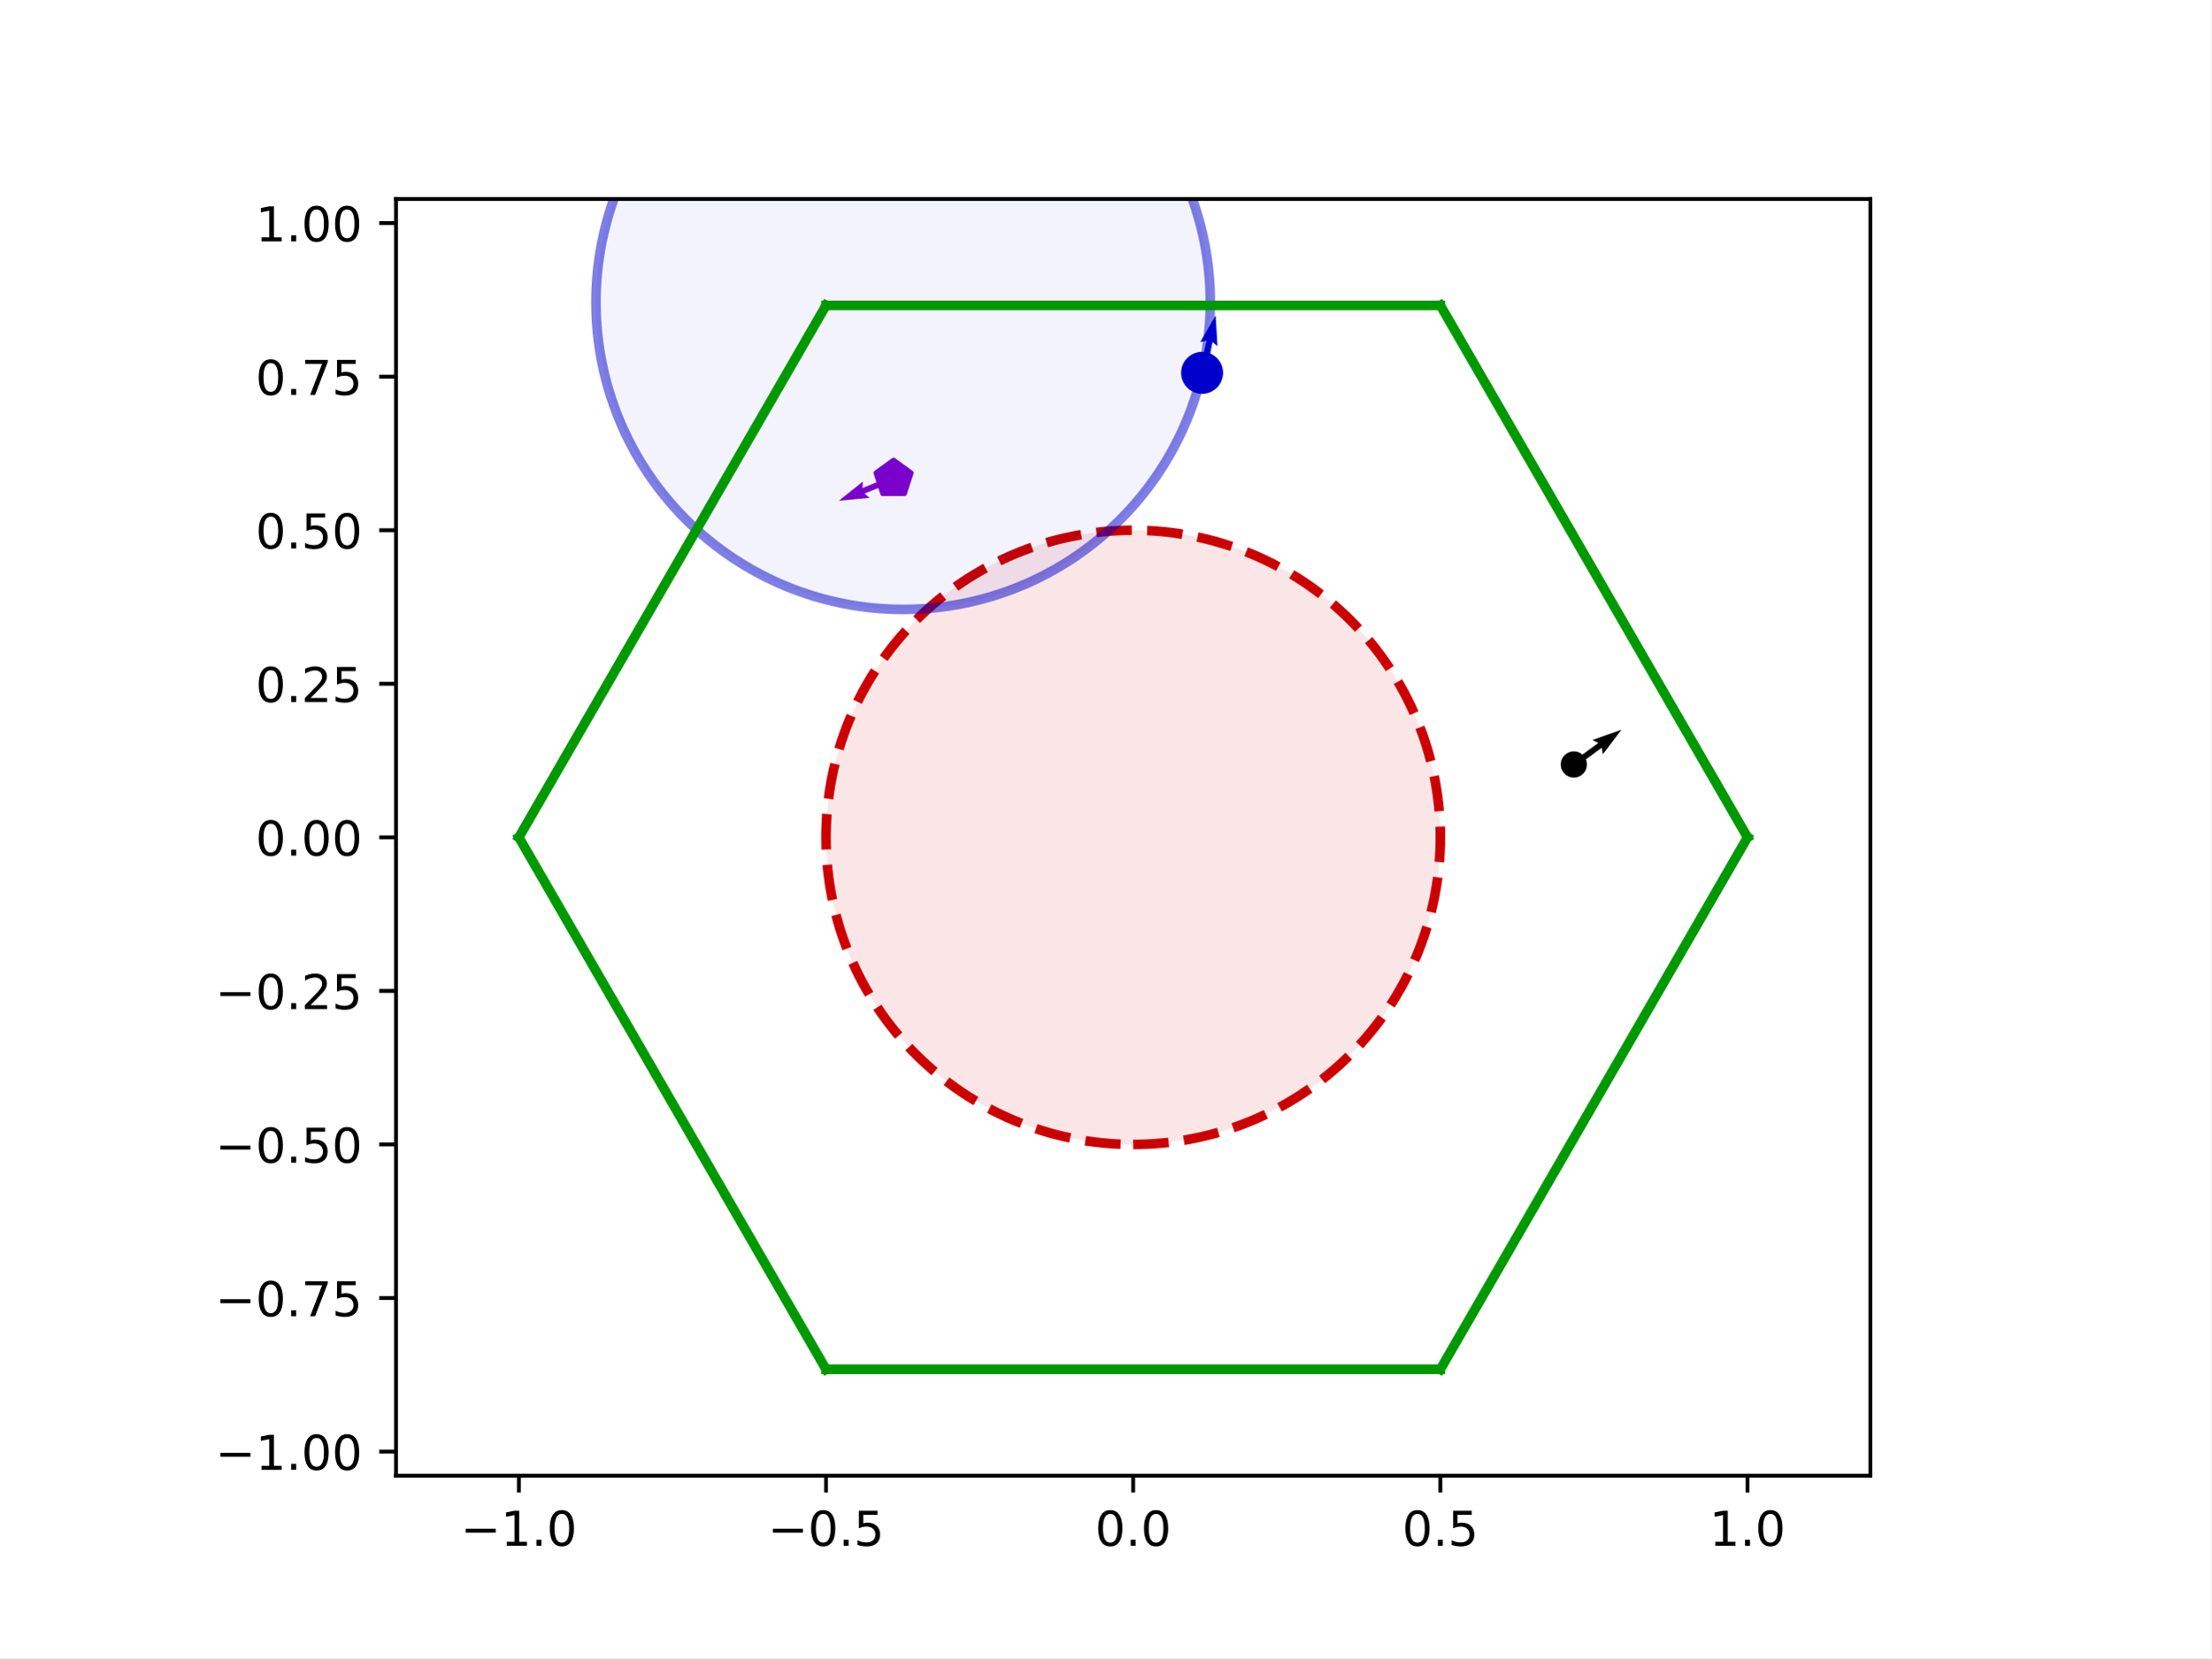
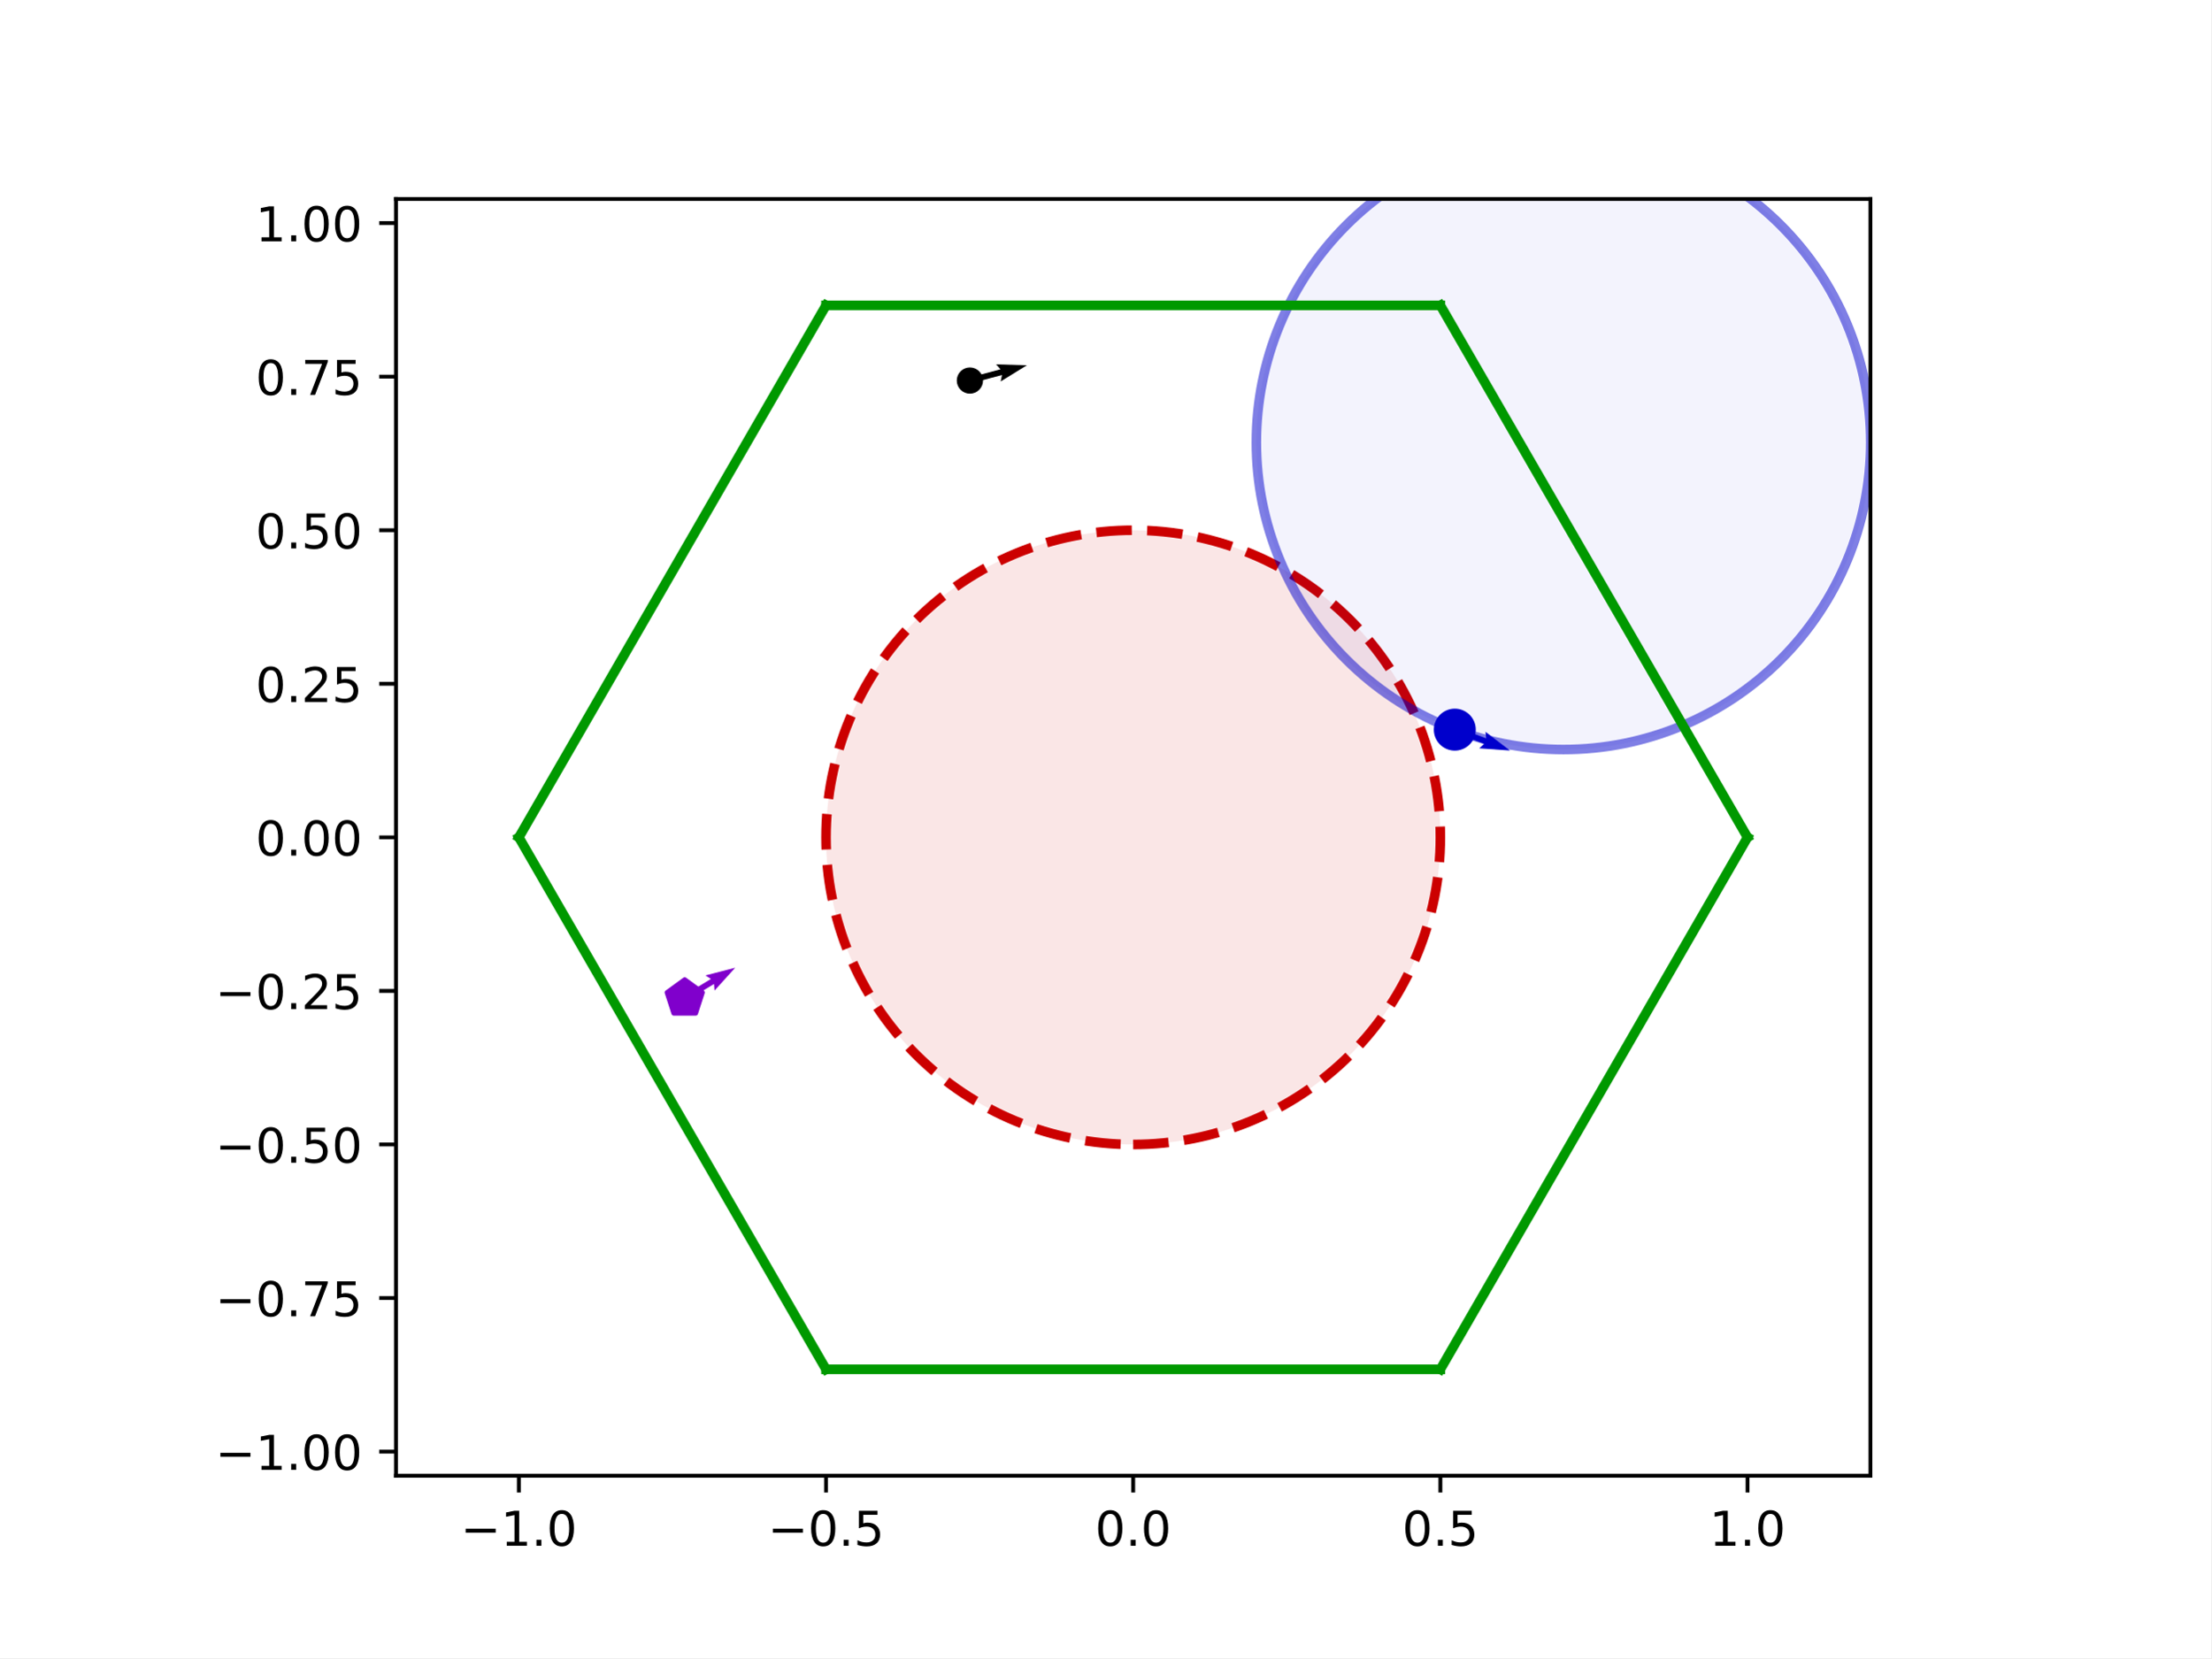
<svg xmlns="http://www.w3.org/2000/svg" xmlns:xlink="http://www.w3.org/1999/xlink" height="345.6pt" version="1.1" viewBox="0 0 460.8 345.6" width="460.8pt">
  <defs>
    <style type="text/css">
*{stroke-linecap:butt;stroke-linejoin:round;}
  </style>
  </defs>
  <g id="figure_1">
    <g id="patch_1">
      <path d="M 0 345.6  L 460.8 345.6  L 460.8 0  L 0 0  z " style="fill:#ffffff;" />
    </g>
    <g id="axes_1">
      <g id="patch_2">
        <path d="M 82.52 307.584  L 389.8 307.584  L 389.8 41.472  L 82.52 41.472  z " style="fill:#ffffff;" />
      </g>
      <g id="PathCollection_1">
        <defs>
-           <path d="M 0 2.236  C 0.593 2.236 1.162 2 1.581 1.581  C 2 1.162 2.236 0.593 2.236 0  C 2.236 -0.593 2 -1.162 1.581 -1.581  C 1.162 -2 0.593 -2.236 0 -2.236  C -0.593 -2.236 -1.162 -2 -1.581 -1.581  C -2 -1.162 -2.236 -0.593 -2.236 0  C -2.236 0.593 -2 1.162 -1.581 1.581  C -1.162 2 -0.593 2.236 0 2.236  z " id="mdcaafba392" style="stroke:#000000;" />
+           <path d="M 0 2.236  C 0.593 2.236 1.162 2 1.581 1.581  C 2 1.162 2.236 0.593 2.236 0  C 2.236 -0.593 2 -1.162 1.581 -1.581  C 1.162 -2 0.593 -2.236 0 -2.236  C -0.593 -2.236 -1.162 -2 -1.581 -1.581  C -2 -1.162 -2.236 -0.593 -2.236 0  C -2.236 0.593 -2 1.162 -1.581 1.581  C -1.162 2 -0.593 2.236 0 2.236  z " id="m8da840a98b" style="stroke:#000000;" />
        </defs>
-         <g clip-path="url(#pad23847725)">
-           <use style="stroke:#000000;" x="327.994" xlink:href="#mdcaafba392" y="159.34" />
+         <g clip-path="url(#p59634c4b64)">
+           <use style="stroke:#000000;" x="202.129" xlink:href="#m8da840a98b" y="79.315" />
        </g>
      </g>
      <g id="Quiver_1">
-         <path clip-path="url(#pad23847725)" d="M 327.632 158.843  L 333.092 154.858  L 331.871 154.228  L 337.922 152.094  L 334.045 157.206  L 333.817 155.851  L 328.356 159.836  L 327.632 158.843  " />
+         <path clip-path="url(#p59634c4b64)" d="M 201.97 78.721  L 208.499 76.969  L 207.587 75.941  L 214 76.13  L 208.542 79.503  L 208.818 78.156  L 202.288 79.908  L 201.97 78.721  " />
      </g>
      <g id="PathCollection_2">
        <defs>
-           <path d="M 0 -3.873  L -3.683 -1.197  L -2.276 3.133  L 2.276 3.133  L 3.683 -1.197  z " id="m78eaa08131" style="stroke:#8000cc;" />
+           <path d="M 0 -3.873  L -3.683 -1.197  L -2.276 3.133  L 2.276 3.133  L 3.683 -1.197  z " id="m246cb3f397" style="stroke:#8000cc;" />
        </defs>
-         <g clip-path="url(#pad23847725)">
-           <use style="fill:#8000cc;stroke:#8000cc;" x="186.221" xlink:href="#m78eaa08131" y="99.759" />
+         <g clip-path="url(#p59634c4b64)">
+           <use style="fill:#8000cc;stroke:#8000cc;" x="142.694" xlink:href="#m246cb3f397" y="208.068" />
        </g>
      </g>
      <g id="Quiver_2">
-         <path clip-path="url(#pad23847725)" d="M 186.451 100.329  L 180.182 102.858  L 181.212 103.768  L 174.823 104.358  L 179.832 100.348  L 179.722 101.718  L 185.991 99.189  L 186.451 100.329  " style="fill:#8000cc;" />
+         <path clip-path="url(#p59634c4b64)" d="M 142.376 207.542  L 148.16 204.044  L 146.998 203.31  L 153.211 201.707  L 148.907 206.465  L 148.796 205.096  L 143.012 208.594  L 142.376 207.542  " style="fill:#8000cc;" />
      </g>
      <g id="PathCollection_3">
        <defs>
-           <path d="M 0 3.873  C 1.027 3.873 2.012 3.465 2.739 2.739  C 3.465 2.012 3.873 1.027 3.873 0  C 3.873 -1.027 3.465 -2.012 2.739 -2.739  C 2.012 -3.465 1.027 -3.873 0 -3.873  C -1.027 -3.873 -2.012 -3.465 -2.739 -2.739  C -3.465 -2.012 -3.873 -1.027 -3.873 0  C -3.873 1.027 -3.465 2.012 -2.739 2.739  C -2.012 3.465 -1.027 3.873 0 3.873  z " id="mf7f64021e8" style="stroke:#0000cc;" />
+           <path d="M 0 3.873  C 1.027 3.873 2.012 3.465 2.739 2.739  C 3.465 2.012 3.873 1.027 3.873 0  C 3.873 -1.027 3.465 -2.012 2.739 -2.739  C 2.012 -3.465 1.027 -3.873 0 -3.873  C -1.027 -3.873 -2.012 -3.465 -2.739 -2.739  C -3.465 -2.012 -3.873 -1.027 -3.873 0  C -3.873 1.027 -3.465 2.012 -2.739 2.739  C -2.012 3.465 -1.027 3.873 0 3.873  z " id="m2cb24453e6" style="stroke:#0000cc;" />
        </defs>
-         <g clip-path="url(#pad23847725)">
-           <use style="fill:#0000cc;stroke:#0000cc;" x="250.517" xlink:href="#mf7f64021e8" y="77.707" />
+         <g clip-path="url(#p59634c4b64)">
+           <use style="fill:#0000cc;stroke:#0000cc;" x="303.185" xlink:href="#m2cb24453e6" y="152.078" />
        </g>
      </g>
      <g id="Quiver_3">
-         <path clip-path="url(#pad23847725)" d="M 249.919 77.566  L 251.471 70.986  L 250.134 71.302  L 253.34 65.744  L 253.723 72.149  L 252.668 71.269  L 251.115 77.848  L 249.919 77.566  " style="fill:#0000cc;" />
+         <path clip-path="url(#p59634c4b64)" d="M 303.403 151.504  L 309.725 153.896  L 309.586 152.529  L 314.681 156.429  L 308.281 155.978  L 309.29 155.046  L 302.968 152.653  L 303.403 151.504  " style="fill:#0000cc;" />
      </g>
      <g id="patch_3">
-         <path clip-path="url(#pad23847725)" d="M 236.16 238.545  C 253.137 238.545 269.422 231.799 281.427 219.795  C 293.431 207.79 300.177 191.505 300.177 174.528  C 300.177 157.551 293.431 141.266 281.427 129.261  C 269.422 117.257 253.137 110.511 236.16 110.511  C 219.183 110.511 202.898 117.257 190.893 129.261  C 178.889 141.266 172.143 157.551 172.143 174.528  C 172.143 191.505 178.889 207.79 190.893 219.795  C 202.898 231.799 219.183 238.545 236.16 238.545  z " style="fill:#cc0000;fill-opacity:0.1;stroke:#cc0000;stroke-dasharray:7.4,3.2;stroke-dashoffset:0;stroke-linejoin:miter;stroke-width:2;" />
+         <path clip-path="url(#p59634c4b64)" d="M 236.16 238.545  C 253.137 238.545 269.422 231.799 281.427 219.795  C 293.431 207.79 300.177 191.505 300.177 174.528  C 300.177 157.551 293.431 141.266 281.427 129.261  C 269.422 117.257 253.137 110.511 236.16 110.511  C 219.183 110.511 202.898 117.257 190.893 129.261  C 178.889 141.266 172.143 157.551 172.143 174.528  C 172.143 191.505 178.889 207.79 190.893 219.795  C 202.898 231.799 219.183 238.545 236.16 238.545  z " style="fill:#cc0000;fill-opacity:0.1;stroke:#cc0000;stroke-dasharray:7.4,3.2;stroke-dashoffset:0;stroke-linejoin:miter;stroke-width:2;" />
      </g>
      <g id="patch_4">
-         <path clip-path="url(#pad23847725)" d="M 188.212 127.022  C 205.189 127.022 221.473 120.276 233.478 108.272  C 245.483 96.267 252.228 79.982 252.228 63.005  C 252.228 46.028 245.483 29.743 233.478 17.738  C 221.473 5.734 205.189 -1.012 188.212 -1.012  C 171.234 -1.012 154.95 5.734 142.945 17.738  C 130.94 29.743 124.195 46.028 124.195 63.005  C 124.195 79.982 130.94 96.267 142.945 108.272  C 154.95 120.276 171.234 127.022 188.212 127.022  z " style="fill:#0000cc;fill-opacity:0.05;stroke:#0000cc;stroke-linejoin:miter;stroke-opacity:0.5;stroke-width:2;" />
+         <path clip-path="url(#p59634c4b64)" d="M 325.844 156.222  C 342.821 156.222 359.105 149.477 371.11 137.472  C 383.115 125.467 389.86 109.183 389.86 92.206  C 389.86 75.228 383.115 58.944 371.11 46.939  C 359.105 34.934 342.821 28.189 325.844 28.189  C 308.866 28.189 292.582 34.934 280.577 46.939  C 268.572 58.944 261.827 75.228 261.827 92.206  C 261.827 109.183 268.572 125.467 280.577 137.472  C 292.582 149.477 308.866 156.222 325.844 156.222  z " style="fill:#0000cc;fill-opacity:0.05;stroke:#0000cc;stroke-linejoin:miter;stroke-opacity:0.5;stroke-width:2;" />
      </g>
      <g id="matplotlib.axis_1">
        <g id="xtick_1">
          <g id="line2d_1">
            <defs>
-               <path d="M 0 0  L 0 3.5  " id="ma175f74f9e" style="stroke:#000000;stroke-width:0.8;" />
-             </defs>
-             <g>
-               <use style="stroke:#000000;stroke-width:0.8;" x="108.127" xlink:href="#ma175f74f9e" y="307.584" />
+               <path d="M 0 0  L 0 3.5  " id="m53e94eea2b" style="stroke:#000000;stroke-width:0.8;" />
+             </defs>
+             <g>
+               <use style="stroke:#000000;stroke-width:0.8;" x="108.127" xlink:href="#m53e94eea2b" y="307.584" />
            </g>
          </g>
          <g id="text_1">
            <defs>
              <path d="M 10.594 35.5  L 73.188 35.5  L 73.188 27.203  L 10.594 27.203  z " id="DejaVuSans-8722" />
              <path d="M 12.406 8.297  L 28.516 8.297  L 28.516 63.922  L 10.984 60.406  L 10.984 69.391  L 28.422 72.906  L 38.281 72.906  L 38.281 8.297  L 54.391 8.297  L 54.391 0  L 12.406 0  z " id="DejaVuSans-49" />
              <path d="M 10.688 12.406  L 21 12.406  L 21 0  L 10.688 0  z " id="DejaVuSans-46" />
              <path d="M 31.781 66.406  Q 24.172 66.406 20.328 58.906  Q 16.5 51.422 16.5 36.375  Q 16.5 21.391 20.328 13.891  Q 24.172 6.391 31.781 6.391  Q 39.453 6.391 43.281 13.891  Q 47.125 21.391 47.125 36.375  Q 47.125 51.422 43.281 58.906  Q 39.453 66.406 31.781 66.406  z M 31.781 74.219  Q 44.047 74.219 50.516 64.516  Q 56.984 54.828 56.984 36.375  Q 56.984 17.969 50.516 8.266  Q 44.047 -1.422 31.781 -1.422  Q 19.531 -1.422 13.062 8.266  Q 6.594 17.969 6.594 36.375  Q 6.594 54.828 13.062 64.516  Q 19.531 74.219 31.781 74.219  z " id="DejaVuSans-48" />
            </defs>
            <g transform="translate(95.9854 322.1824)scale(0.1 -0.1)">
              <use xlink:href="#DejaVuSans-8722" />
              <use x="83.789" xlink:href="#DejaVuSans-49" />
              <use x="147.412" xlink:href="#DejaVuSans-46" />
              <use x="179.199" xlink:href="#DejaVuSans-48" />
            </g>
          </g>
        </g>
        <g id="xtick_2">
          <g id="line2d_2">
            <g>
-               <use style="stroke:#000000;stroke-width:0.8;" x="172.143" xlink:href="#ma175f74f9e" y="307.584" />
+               <use style="stroke:#000000;stroke-width:0.8;" x="172.143" xlink:href="#m53e94eea2b" y="307.584" />
            </g>
          </g>
          <g id="text_2">
            <defs>
              <path d="M 10.797 72.906  L 49.516 72.906  L 49.516 64.594  L 19.828 64.594  L 19.828 46.734  Q 21.969 47.469 24.109 47.828  Q 26.266 48.188 28.422 48.188  Q 40.625 48.188 47.75 41.5  Q 54.891 34.812 54.891 23.391  Q 54.891 11.625 47.562 5.094  Q 40.234 -1.422 26.906 -1.422  Q 22.312 -1.422 17.547 -0.641  Q 12.797 0.141 7.719 1.703  L 7.719 11.625  Q 12.109 9.234 16.797 8.062  Q 21.484 6.891 26.703 6.891  Q 35.156 6.891 40.078 11.328  Q 45.016 15.766 45.016 23.391  Q 45.016 31 40.078 35.438  Q 35.156 39.891 26.703 39.891  Q 22.75 39.891 18.812 39.016  Q 14.891 38.141 10.797 36.281  z " id="DejaVuSans-53" />
            </defs>
            <g transform="translate(160.002 322.1824)scale(0.1 -0.1)">
              <use xlink:href="#DejaVuSans-8722" />
              <use x="83.789" xlink:href="#DejaVuSans-48" />
              <use x="147.412" xlink:href="#DejaVuSans-46" />
              <use x="179.199" xlink:href="#DejaVuSans-53" />
            </g>
          </g>
        </g>
        <g id="xtick_3">
          <g id="line2d_3">
            <g>
-               <use style="stroke:#000000;stroke-width:0.8;" x="236.16" xlink:href="#ma175f74f9e" y="307.584" />
+               <use style="stroke:#000000;stroke-width:0.8;" x="236.16" xlink:href="#m53e94eea2b" y="307.584" />
            </g>
          </g>
          <g id="text_3">
            <g transform="translate(228.2084 322.1824)scale(0.1 -0.1)">
              <use xlink:href="#DejaVuSans-48" />
              <use x="63.623" xlink:href="#DejaVuSans-46" />
              <use x="95.41" xlink:href="#DejaVuSans-48" />
            </g>
          </g>
        </g>
        <g id="xtick_4">
          <g id="line2d_4">
            <g>
-               <use style="stroke:#000000;stroke-width:0.8;" x="300.177" xlink:href="#ma175f74f9e" y="307.584" />
+               <use style="stroke:#000000;stroke-width:0.8;" x="300.177" xlink:href="#m53e94eea2b" y="307.584" />
            </g>
          </g>
          <g id="text_4">
            <g transform="translate(292.225 322.1824)scale(0.1 -0.1)">
              <use xlink:href="#DejaVuSans-48" />
              <use x="63.623" xlink:href="#DejaVuSans-46" />
              <use x="95.41" xlink:href="#DejaVuSans-53" />
            </g>
          </g>
        </g>
        <g id="xtick_5">
          <g id="line2d_5">
            <g>
-               <use style="stroke:#000000;stroke-width:0.8;" x="364.193" xlink:href="#ma175f74f9e" y="307.584" />
+               <use style="stroke:#000000;stroke-width:0.8;" x="364.193" xlink:href="#m53e94eea2b" y="307.584" />
            </g>
          </g>
          <g id="text_5">
            <g transform="translate(356.2416 322.1824)scale(0.1 -0.1)">
              <use xlink:href="#DejaVuSans-49" />
              <use x="63.623" xlink:href="#DejaVuSans-46" />
              <use x="95.41" xlink:href="#DejaVuSans-48" />
            </g>
          </g>
        </g>
      </g>
      <g id="matplotlib.axis_2">
        <g id="ytick_1">
          <g id="line2d_6">
            <defs>
-               <path d="M 0 0  L -3.5 0  " id="m1075f1a233" style="stroke:#000000;stroke-width:0.8;" />
-             </defs>
-             <g>
-               <use style="stroke:#000000;stroke-width:0.8;" x="82.52" xlink:href="#m1075f1a233" y="302.561" />
+               <path d="M 0 0  L -3.5 0  " id="md9d8fe8d28" style="stroke:#000000;stroke-width:0.8;" />
+             </defs>
+             <g>
+               <use style="stroke:#000000;stroke-width:0.8;" x="82.52" xlink:href="#md9d8fe8d28" y="302.561" />
            </g>
          </g>
          <g id="text_6">
            <g transform="translate(44.87485 306.3604)scale(0.1 -0.1)">
              <use xlink:href="#DejaVuSans-8722" />
              <use x="83.789" xlink:href="#DejaVuSans-49" />
              <use x="147.412" xlink:href="#DejaVuSans-46" />
              <use x="179.199" xlink:href="#DejaVuSans-48" />
              <use x="242.822" xlink:href="#DejaVuSans-48" />
            </g>
          </g>
        </g>
        <g id="ytick_2">
          <g id="line2d_7">
            <g>
-               <use style="stroke:#000000;stroke-width:0.8;" x="82.52" xlink:href="#m1075f1a233" y="270.553" />
+               <use style="stroke:#000000;stroke-width:0.8;" x="82.52" xlink:href="#md9d8fe8d28" y="270.553" />
            </g>
          </g>
          <g id="text_7">
            <defs>
              <path d="M 8.203 72.906  L 55.078 72.906  L 55.078 68.703  L 28.609 0  L 18.312 0  L 43.219 64.594  L 8.203 64.594  z " id="DejaVuSans-55" />
            </defs>
            <g transform="translate(44.87485 274.3521)scale(0.1 -0.1)">
              <use xlink:href="#DejaVuSans-8722" />
              <use x="83.789" xlink:href="#DejaVuSans-48" />
              <use x="147.412" xlink:href="#DejaVuSans-46" />
              <use x="179.199" xlink:href="#DejaVuSans-55" />
              <use x="242.822" xlink:href="#DejaVuSans-53" />
            </g>
          </g>
        </g>
        <g id="ytick_3">
          <g id="line2d_8">
            <g>
-               <use style="stroke:#000000;stroke-width:0.8;" x="82.52" xlink:href="#m1075f1a233" y="238.545" />
+               <use style="stroke:#000000;stroke-width:0.8;" x="82.52" xlink:href="#md9d8fe8d28" y="238.545" />
            </g>
          </g>
          <g id="text_8">
            <g transform="translate(44.87485 242.3438)scale(0.1 -0.1)">
              <use xlink:href="#DejaVuSans-8722" />
              <use x="83.789" xlink:href="#DejaVuSans-48" />
              <use x="147.412" xlink:href="#DejaVuSans-46" />
              <use x="179.199" xlink:href="#DejaVuSans-53" />
              <use x="242.822" xlink:href="#DejaVuSans-48" />
            </g>
          </g>
        </g>
        <g id="ytick_4">
          <g id="line2d_9">
            <g>
-               <use style="stroke:#000000;stroke-width:0.8;" x="82.52" xlink:href="#m1075f1a233" y="206.536" />
+               <use style="stroke:#000000;stroke-width:0.8;" x="82.52" xlink:href="#md9d8fe8d28" y="206.536" />
            </g>
          </g>
          <g id="text_9">
            <defs>
              <path d="M 19.188 8.297  L 53.609 8.297  L 53.609 0  L 7.328 0  L 7.328 8.297  Q 12.938 14.109 22.625 23.891  Q 32.328 33.688 34.812 36.531  Q 39.547 41.844 41.422 45.531  Q 43.312 49.219 43.312 52.781  Q 43.312 58.594 39.234 62.25  Q 35.156 65.922 28.609 65.922  Q 23.969 65.922 18.812 64.312  Q 13.672 62.703 7.812 59.422  L 7.812 69.391  Q 13.766 71.781 18.938 73  Q 24.125 74.219 28.422 74.219  Q 39.75 74.219 46.484 68.547  Q 53.219 62.891 53.219 53.422  Q 53.219 48.922 51.531 44.891  Q 49.859 40.875 45.406 35.406  Q 44.188 33.984 37.641 27.219  Q 31.109 20.453 19.188 8.297  z " id="DejaVuSans-50" />
            </defs>
            <g transform="translate(44.87485 210.3355)scale(0.1 -0.1)">
              <use xlink:href="#DejaVuSans-8722" />
              <use x="83.789" xlink:href="#DejaVuSans-48" />
              <use x="147.412" xlink:href="#DejaVuSans-46" />
              <use x="179.199" xlink:href="#DejaVuSans-50" />
              <use x="242.822" xlink:href="#DejaVuSans-53" />
            </g>
          </g>
        </g>
        <g id="ytick_5">
          <g id="line2d_10">
            <g>
-               <use style="stroke:#000000;stroke-width:0.8;" x="82.52" xlink:href="#m1075f1a233" y="174.528" />
+               <use style="stroke:#000000;stroke-width:0.8;" x="82.52" xlink:href="#md9d8fe8d28" y="174.528" />
            </g>
          </g>
          <g id="text_10">
            <g transform="translate(53.25454 178.3272)scale(0.1 -0.1)">
              <use xlink:href="#DejaVuSans-48" />
              <use x="63.623" xlink:href="#DejaVuSans-46" />
              <use x="95.41" xlink:href="#DejaVuSans-48" />
              <use x="159.033" xlink:href="#DejaVuSans-48" />
            </g>
          </g>
        </g>
        <g id="ytick_6">
          <g id="line2d_11">
            <g>
-               <use style="stroke:#000000;stroke-width:0.8;" x="82.52" xlink:href="#m1075f1a233" y="142.52" />
+               <use style="stroke:#000000;stroke-width:0.8;" x="82.52" xlink:href="#md9d8fe8d28" y="142.52" />
            </g>
          </g>
          <g id="text_11">
            <g transform="translate(53.25454 146.3189)scale(0.1 -0.1)">
              <use xlink:href="#DejaVuSans-48" />
              <use x="63.623" xlink:href="#DejaVuSans-46" />
              <use x="95.41" xlink:href="#DejaVuSans-50" />
              <use x="159.033" xlink:href="#DejaVuSans-53" />
            </g>
          </g>
        </g>
        <g id="ytick_7">
          <g id="line2d_12">
            <g>
-               <use style="stroke:#000000;stroke-width:0.8;" x="82.52" xlink:href="#m1075f1a233" y="110.511" />
+               <use style="stroke:#000000;stroke-width:0.8;" x="82.52" xlink:href="#md9d8fe8d28" y="110.511" />
            </g>
          </g>
          <g id="text_12">
            <g transform="translate(53.25454 114.3106)scale(0.1 -0.1)">
              <use xlink:href="#DejaVuSans-48" />
              <use x="63.623" xlink:href="#DejaVuSans-46" />
              <use x="95.41" xlink:href="#DejaVuSans-53" />
              <use x="159.033" xlink:href="#DejaVuSans-48" />
            </g>
          </g>
        </g>
        <g id="ytick_8">
          <g id="line2d_13">
            <g>
-               <use style="stroke:#000000;stroke-width:0.8;" x="82.52" xlink:href="#m1075f1a233" y="78.503" />
+               <use style="stroke:#000000;stroke-width:0.8;" x="82.52" xlink:href="#md9d8fe8d28" y="78.503" />
            </g>
          </g>
          <g id="text_13">
            <g transform="translate(53.25454 82.30232)scale(0.1 -0.1)">
              <use xlink:href="#DejaVuSans-48" />
              <use x="63.623" xlink:href="#DejaVuSans-46" />
              <use x="95.41" xlink:href="#DejaVuSans-55" />
              <use x="159.033" xlink:href="#DejaVuSans-53" />
            </g>
          </g>
        </g>
        <g id="ytick_9">
          <g id="line2d_14">
            <g>
-               <use style="stroke:#000000;stroke-width:0.8;" x="82.52" xlink:href="#m1075f1a233" y="46.495" />
+               <use style="stroke:#000000;stroke-width:0.8;" x="82.52" xlink:href="#md9d8fe8d28" y="46.495" />
            </g>
          </g>
          <g id="text_14">
            <g transform="translate(53.25454 50.29402)scale(0.1 -0.1)">
              <use xlink:href="#DejaVuSans-49" />
              <use x="63.623" xlink:href="#DejaVuSans-46" />
              <use x="95.41" xlink:href="#DejaVuSans-48" />
              <use x="159.033" xlink:href="#DejaVuSans-48" />
            </g>
          </g>
        </g>
      </g>
      <g id="line2d_15">
-         <path clip-path="url(#pad23847725)" d="M 300.177 63.648  L 172.143 63.648  " style="fill:none;stroke:#009900;stroke-linecap:square;stroke-width:2;" />
+         <path clip-path="url(#p59634c4b64)" d="M 300.177 63.648  L 172.143 63.648  " style="fill:none;stroke:#009900;stroke-linecap:square;stroke-width:2;" />
      </g>
      <g id="line2d_16">
-         <path clip-path="url(#pad23847725)" d="M 172.143 63.648  L 108.127 174.528  " style="fill:none;stroke:#009900;stroke-linecap:square;stroke-width:2;" />
+         <path clip-path="url(#p59634c4b64)" d="M 172.143 63.648  L 108.127 174.528  " style="fill:none;stroke:#009900;stroke-linecap:square;stroke-width:2;" />
      </g>
      <g id="line2d_17">
-         <path clip-path="url(#pad23847725)" d="M 108.127 174.528  L 172.143 285.408  " style="fill:none;stroke:#009900;stroke-linecap:square;stroke-width:2;" />
+         <path clip-path="url(#p59634c4b64)" d="M 108.127 174.528  L 172.143 285.408  " style="fill:none;stroke:#009900;stroke-linecap:square;stroke-width:2;" />
      </g>
      <g id="line2d_18">
-         <path clip-path="url(#pad23847725)" d="M 172.143 285.408  L 300.177 285.408  " style="fill:none;stroke:#009900;stroke-linecap:square;stroke-width:2;" />
+         <path clip-path="url(#p59634c4b64)" d="M 172.143 285.408  L 300.177 285.408  " style="fill:none;stroke:#009900;stroke-linecap:square;stroke-width:2;" />
      </g>
      <g id="line2d_19">
-         <path clip-path="url(#pad23847725)" d="M 300.177 285.408  L 364.193 174.528  " style="fill:none;stroke:#009900;stroke-linecap:square;stroke-width:2;" />
+         <path clip-path="url(#p59634c4b64)" d="M 300.177 285.408  L 364.193 174.528  " style="fill:none;stroke:#009900;stroke-linecap:square;stroke-width:2;" />
      </g>
      <g id="line2d_20">
-         <path clip-path="url(#pad23847725)" d="M 364.193 174.528  L 300.177 63.648  " style="fill:none;stroke:#009900;stroke-linecap:square;stroke-width:2;" />
+         <path clip-path="url(#p59634c4b64)" d="M 364.193 174.528  L 300.177 63.648  " style="fill:none;stroke:#009900;stroke-linecap:square;stroke-width:2;" />
      </g>
      <g id="patch_5">
        <path d="M 82.52 307.584  L 82.52 41.472  " style="fill:none;stroke:#000000;stroke-linecap:square;stroke-linejoin:miter;stroke-width:0.8;" />
      </g>
      <g id="patch_6">
        <path d="M 389.8 307.584  L 389.8 41.472  " style="fill:none;stroke:#000000;stroke-linecap:square;stroke-linejoin:miter;stroke-width:0.8;" />
      </g>
      <g id="patch_7">
        <path d="M 82.52 307.584  L 389.8 307.584  " style="fill:none;stroke:#000000;stroke-linecap:square;stroke-linejoin:miter;stroke-width:0.8;" />
      </g>
      <g id="patch_8">
        <path d="M 82.52 41.472  L 389.8 41.472  " style="fill:none;stroke:#000000;stroke-linecap:square;stroke-linejoin:miter;stroke-width:0.8;" />
      </g>
    </g>
  </g>
  <defs>
-     <clipPath id="pad23847725">
+     <clipPath id="p59634c4b64">
      <rect height="266.112" width="307.28" x="82.52" y="41.472" />
    </clipPath>
  </defs>
</svg>
